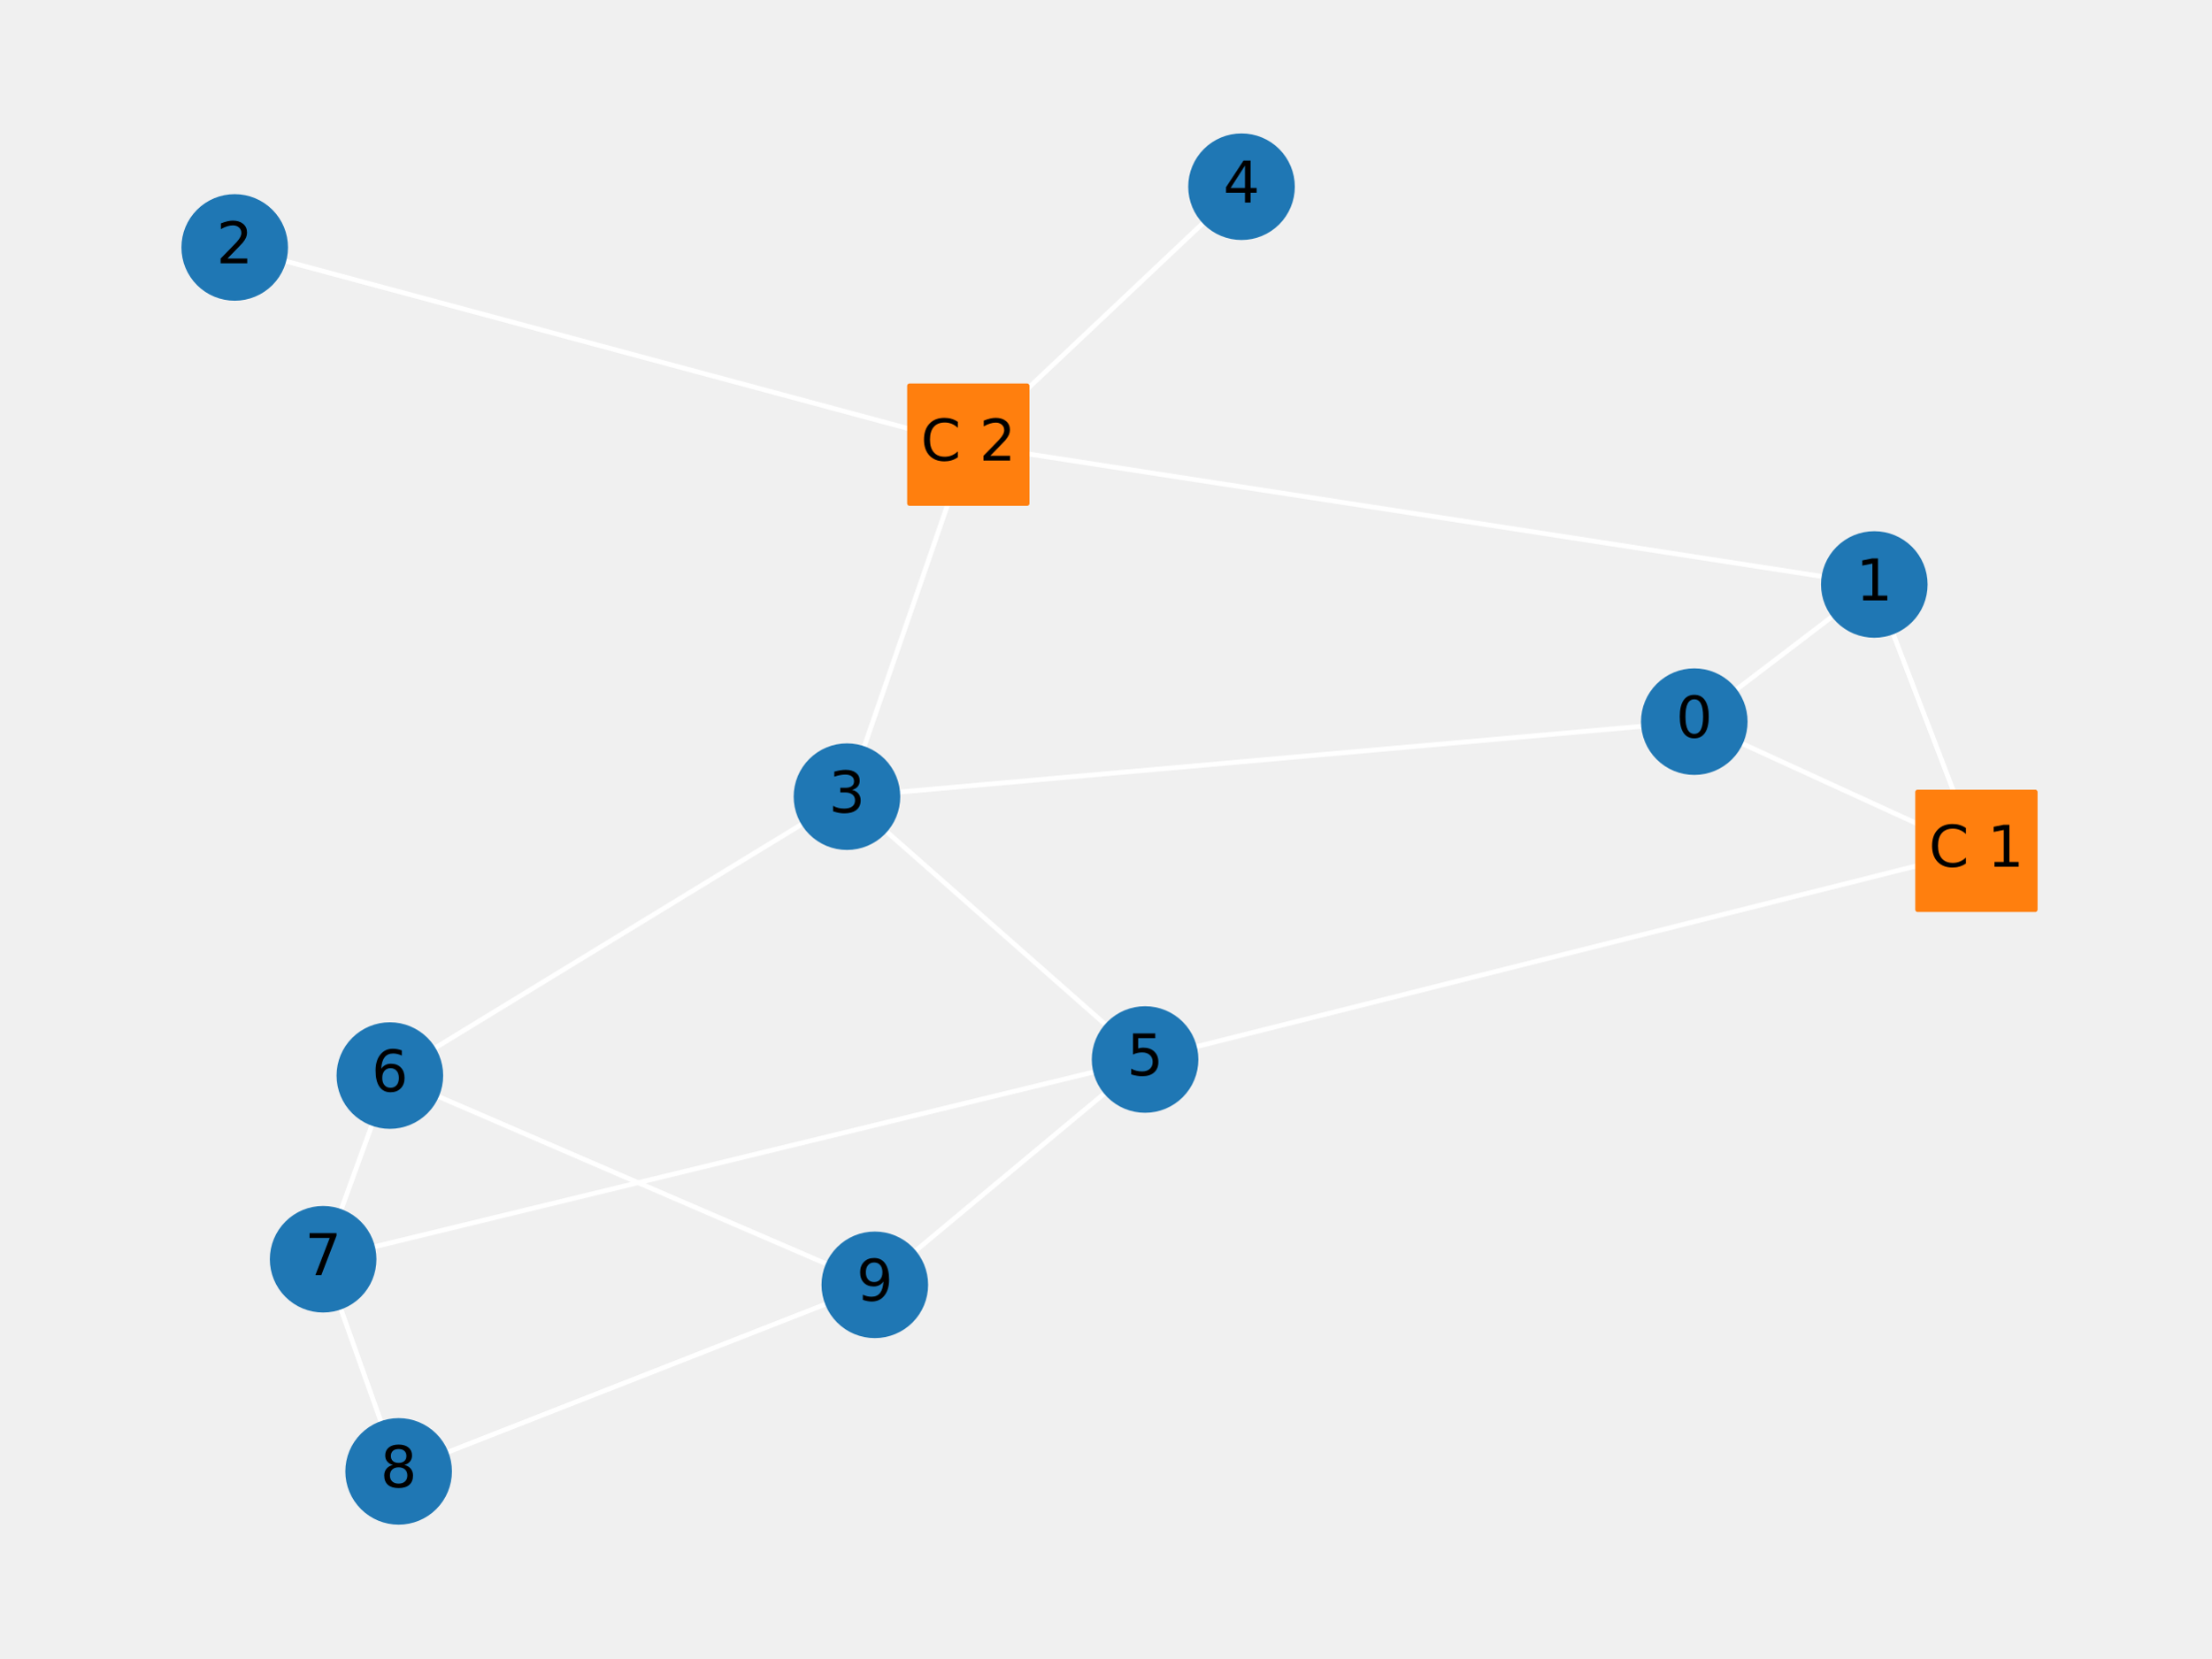
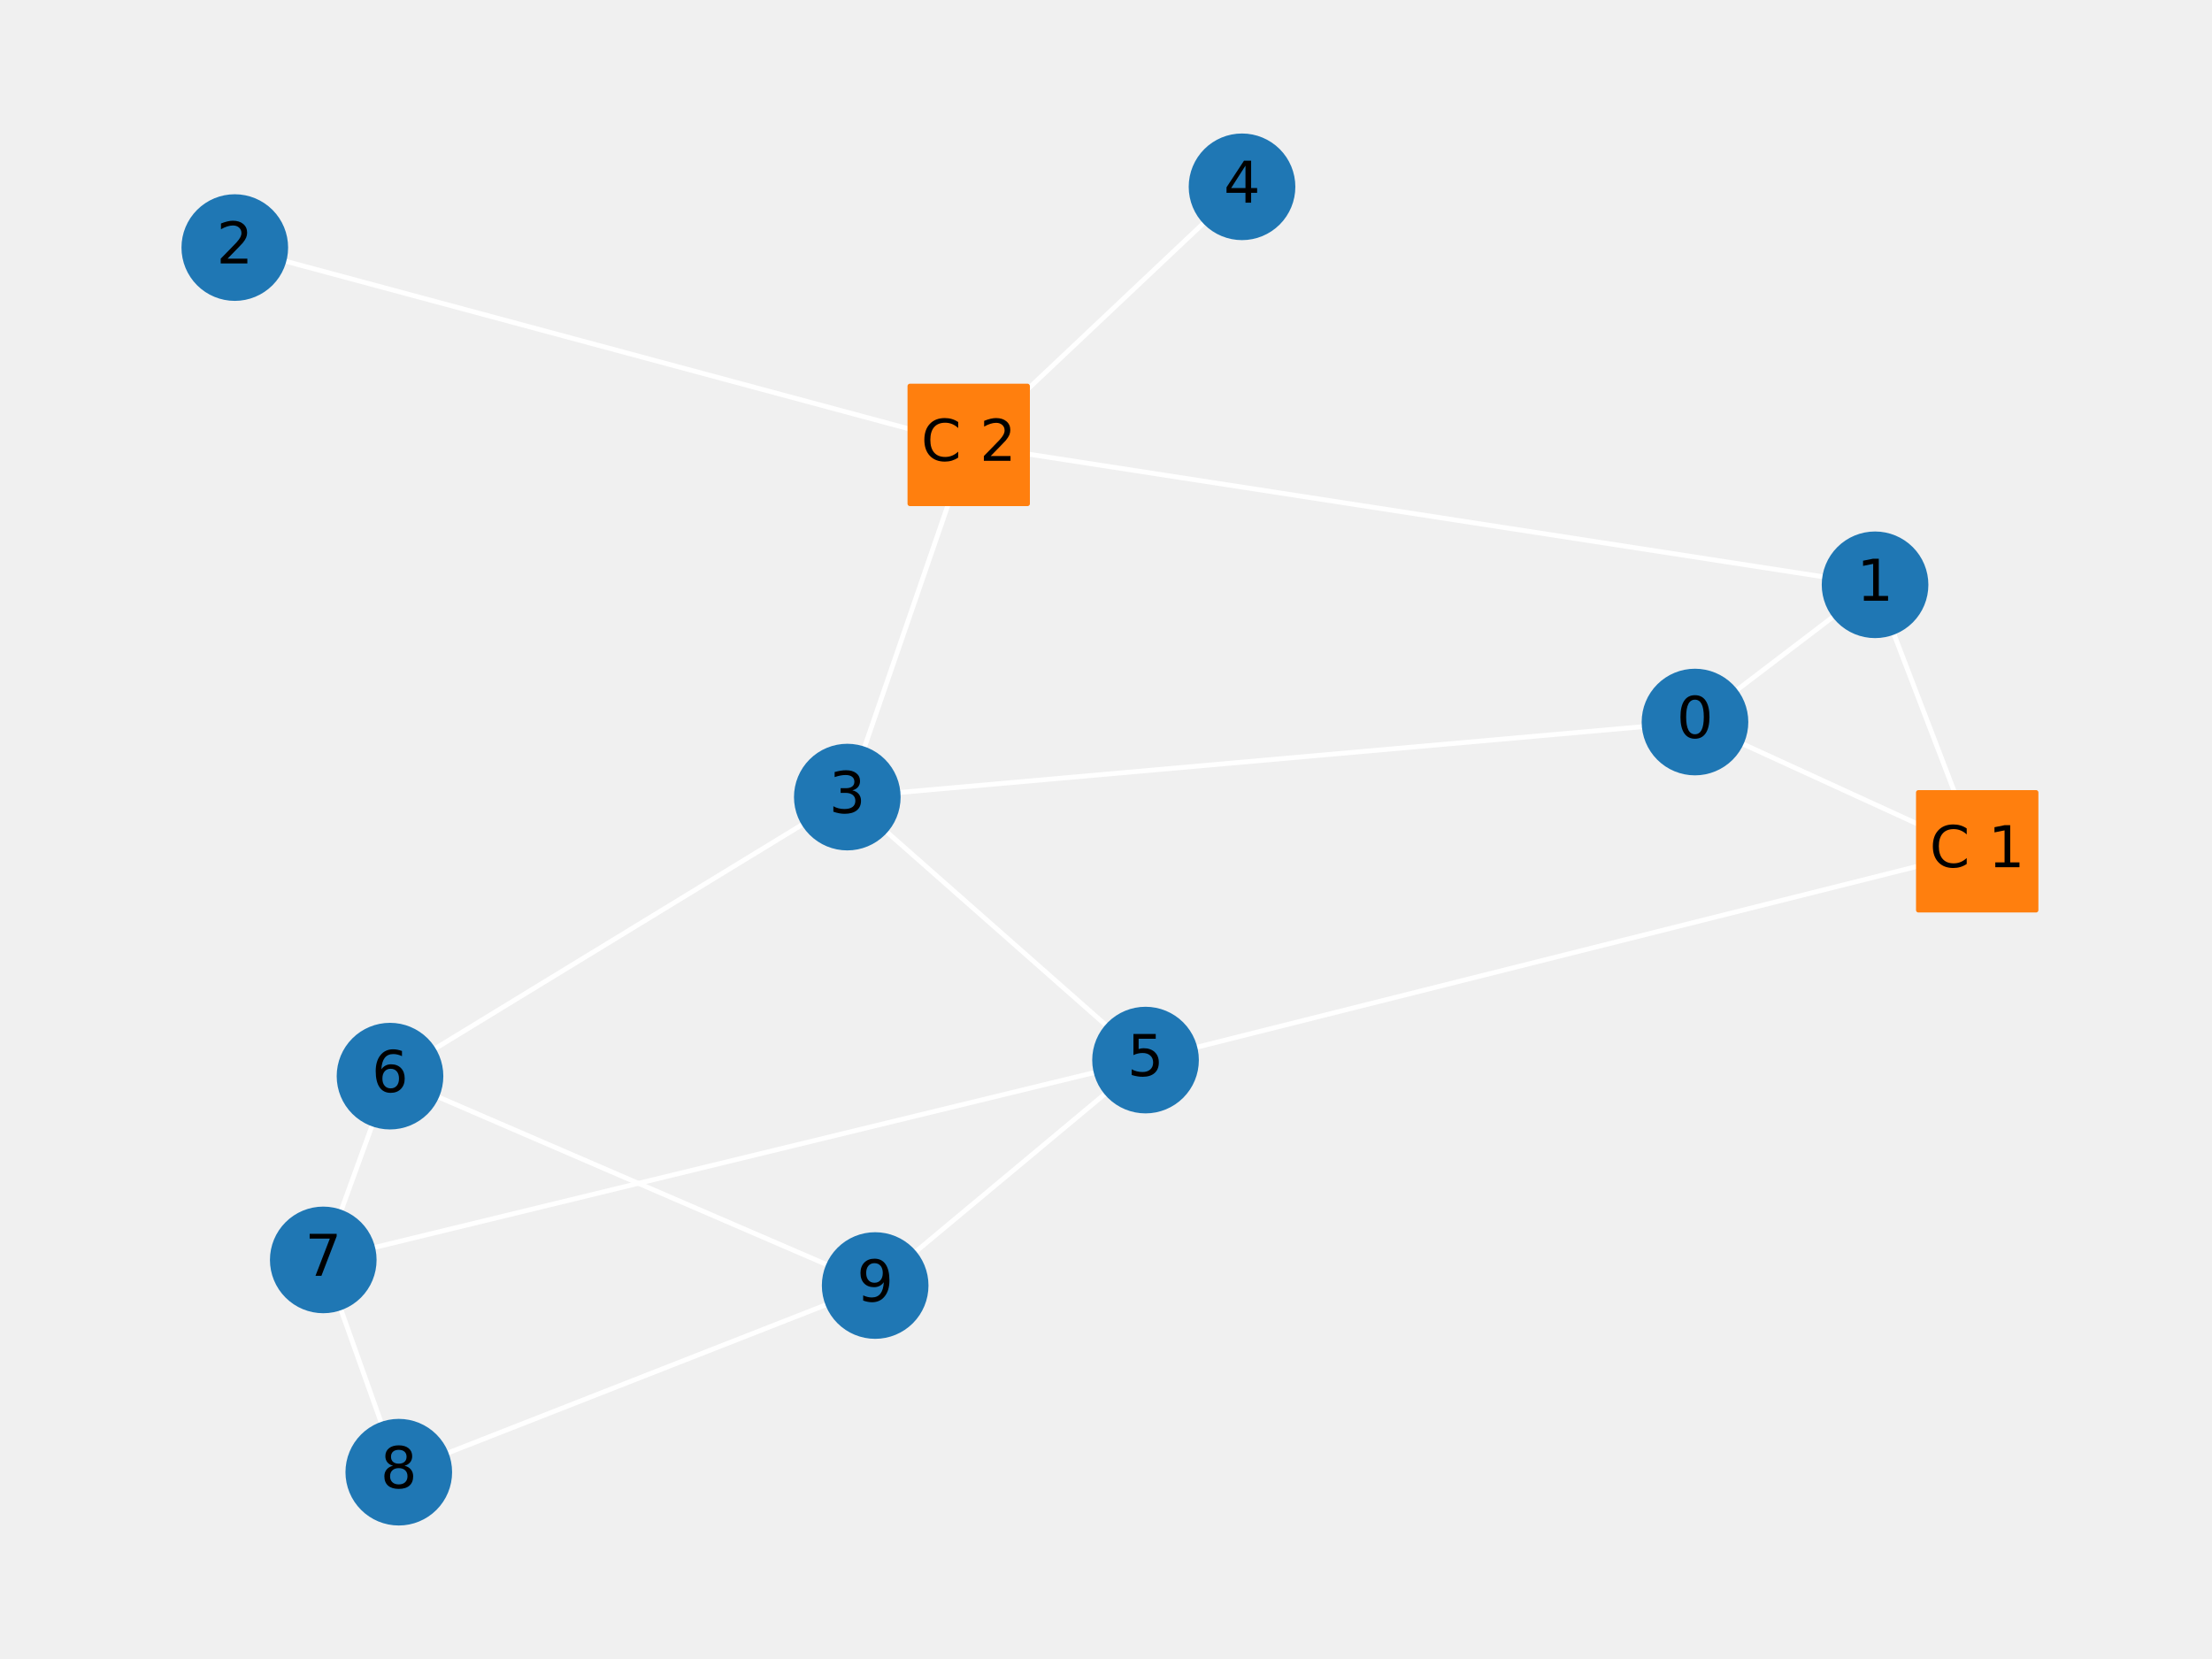
- <svg xmlns="http://www.w3.org/2000/svg" xmlns:xlink="http://www.w3.org/1999/xlink" width="460.8pt" height="345.6pt" viewBox="0 0 460.8 345.6" version="1.1">
+ <svg xmlns="http://www.w3.org/2000/svg" xmlns:xlink="http://www.w3.org/1999/xlink" width="614.4" height="460.8" version="1.1" viewBox="0 0 460.8 345.6">
  <defs>
-     <style type="text/css">*{stroke-linejoin: round; stroke-linecap: butt}</style>
+     <style type="text/css">*{stroke-linejoin:round;stroke-linecap:butt}</style>
  </defs>
  <g id="figure_1">
    <g id="patch_1">
-       <path d="M 0 345.6  L 460.8 345.6  L 460.8 0  L 0 0  L 0 345.6  z " style="fill: none" />
+       <path d="M 0 345.6 L 460.8 345.6 L 460.8 0 L 0 0 L 0 345.6 z" style="fill:none" />
    </g>
    <g id="axes_1">
      <g id="LineCollection_1">
-         <path d="M 353.095 150.414  L 390.609 121.824  " clip-path="url(#p2a9500efb5)" style="fill: none; stroke: #ffffff" />
-         <path d="M 353.095 150.414  L 176.508 166.048  " clip-path="url(#p2a9500efb5)" style="fill: none; stroke: #ffffff" />
-         <path d="M 353.095 150.414  L 411.888 177.341  " clip-path="url(#p2a9500efb5)" style="fill: none; stroke: #ffffff" />
-         <path d="M 390.609 121.824  L 411.888 177.341  " clip-path="url(#p2a9500efb5)" style="fill: none; stroke: #ffffff" />
-         <path d="M 390.609 121.824  L 201.799 92.683  " clip-path="url(#p2a9500efb5)" style="fill: none; stroke: #ffffff" />
-         <path d="M 48.912 51.573  L 201.799 92.683  " clip-path="url(#p2a9500efb5)" style="fill: none; stroke: #ffffff" />
-         <path d="M 176.508 166.048  L 238.636 220.834  " clip-path="url(#p2a9500efb5)" style="fill: none; stroke: #ffffff" />
-         <path d="M 176.508 166.048  L 81.246 224.18  " clip-path="url(#p2a9500efb5)" style="fill: none; stroke: #ffffff" />
-         <path d="M 176.508 166.048  L 201.799 92.683  " clip-path="url(#p2a9500efb5)" style="fill: none; stroke: #ffffff" />
-         <path d="M 258.737 38.916  L 201.799 92.683  " clip-path="url(#p2a9500efb5)" style="fill: none; stroke: #ffffff" />
-         <path d="M 238.636 220.834  L 67.341 262.464  " clip-path="url(#p2a9500efb5)" style="fill: none; stroke: #ffffff" />
-         <path d="M 238.636 220.834  L 182.314 267.799  " clip-path="url(#p2a9500efb5)" style="fill: none; stroke: #ffffff" />
-         <path d="M 238.636 220.834  L 411.888 177.341  " clip-path="url(#p2a9500efb5)" style="fill: none; stroke: #ffffff" />
-         <path d="M 81.246 224.18  L 67.341 262.464  " clip-path="url(#p2a9500efb5)" style="fill: none; stroke: #ffffff" />
-         <path d="M 81.246 224.18  L 182.314 267.799  " clip-path="url(#p2a9500efb5)" style="fill: none; stroke: #ffffff" />
-         <path d="M 67.341 262.464  L 83.074 306.684  " clip-path="url(#p2a9500efb5)" style="fill: none; stroke: #ffffff" />
-         <path d="M 83.074 306.684  L 182.314 267.799  " clip-path="url(#p2a9500efb5)" style="fill: none; stroke: #ffffff" />
+         <path d="M 353.095 150.414 L 390.609 121.824" clip-path="url(#p2a9500efb5)" style="fill:none;stroke:#fff" />
+         <path d="M 353.095 150.414 L 176.508 166.048" clip-path="url(#p2a9500efb5)" style="fill:none;stroke:#fff" />
+         <path d="M 353.095 150.414 L 411.888 177.341" clip-path="url(#p2a9500efb5)" style="fill:none;stroke:#fff" />
+         <path d="M 390.609 121.824 L 411.888 177.341" clip-path="url(#p2a9500efb5)" style="fill:none;stroke:#fff" />
+         <path d="M 390.609 121.824 L 201.799 92.683" clip-path="url(#p2a9500efb5)" style="fill:none;stroke:#fff" />
+         <path d="M 48.912 51.573 L 201.799 92.683" clip-path="url(#p2a9500efb5)" style="fill:none;stroke:#fff" />
+         <path d="M 176.508 166.048 L 238.636 220.834" clip-path="url(#p2a9500efb5)" style="fill:none;stroke:#fff" />
+         <path d="M 176.508 166.048 L 81.246 224.18" clip-path="url(#p2a9500efb5)" style="fill:none;stroke:#fff" />
+         <path d="M 176.508 166.048 L 201.799 92.683" clip-path="url(#p2a9500efb5)" style="fill:none;stroke:#fff" />
+         <path d="M 258.737 38.916 L 201.799 92.683" clip-path="url(#p2a9500efb5)" style="fill:none;stroke:#fff" />
+         <path d="M 238.636 220.834 L 67.341 262.464" clip-path="url(#p2a9500efb5)" style="fill:none;stroke:#fff" />
+         <path d="M 238.636 220.834 L 182.314 267.799" clip-path="url(#p2a9500efb5)" style="fill:none;stroke:#fff" />
+         <path d="M 238.636 220.834 L 411.888 177.341" clip-path="url(#p2a9500efb5)" style="fill:none;stroke:#fff" />
+         <path d="M 81.246 224.18 L 67.341 262.464" clip-path="url(#p2a9500efb5)" style="fill:none;stroke:#fff" />
+         <path d="M 81.246 224.18 L 182.314 267.799" clip-path="url(#p2a9500efb5)" style="fill:none;stroke:#fff" />
+         <path d="M 67.341 262.464 L 83.074 306.684" clip-path="url(#p2a9500efb5)" style="fill:none;stroke:#fff" />
+         <path d="M 83.074 306.684 L 182.314 267.799" clip-path="url(#p2a9500efb5)" style="fill:none;stroke:#fff" />
      </g>
      <g id="PathCollection_1">
        <defs>
-           <path id="m0387d85ce7" d="M 0 10.607  C 2.813 10.607 5.511 9.489 7.5 7.5  C 9.489 5.511 10.607 2.813 10.607 0  C 10.607 -2.813 9.489 -5.511 7.5 -7.5  C 5.511 -9.489 2.813 -10.607 0 -10.607  C -2.813 -10.607 -5.511 -9.489 -7.5 -7.5  C -9.489 -5.511 -10.607 -2.813 -10.607 0  C -10.607 2.813 -9.489 5.511 -7.5 7.5  C -5.511 9.489 -2.813 10.607 0 10.607  z " style="stroke: #1f77b4" />
+           <path id="m0387d85ce7" d="M 0 10.607 C 2.813 10.607 5.511 9.489 7.5 7.5 C 9.489 5.511 10.607 2.813 10.607 0 C 10.607 -2.813 9.489 -5.511 7.5 -7.5 C 5.511 -9.489 2.813 -10.607 0 -10.607 C -2.813 -10.607 -5.511 -9.489 -7.5 -7.5 C -9.489 -5.511 -10.607 -2.813 -10.607 0 C -10.607 2.813 -9.489 5.511 -7.5 7.5 C -5.511 9.489 -2.813 10.607 0 10.607 z" style="stroke:#1f77b4" />
        </defs>
        <g clip-path="url(#p2a9500efb5)">
-           <use xlink:href="#m0387d85ce7" x="353.095" y="150.414" style="fill: #1f77b4; stroke: #1f77b4" />
-           <use xlink:href="#m0387d85ce7" x="390.609" y="121.824" style="fill: #1f77b4; stroke: #1f77b4" />
-           <use xlink:href="#m0387d85ce7" x="48.912" y="51.573" style="fill: #1f77b4; stroke: #1f77b4" />
-           <use xlink:href="#m0387d85ce7" x="176.508" y="166.048" style="fill: #1f77b4; stroke: #1f77b4" />
-           <use xlink:href="#m0387d85ce7" x="258.737" y="38.916" style="fill: #1f77b4; stroke: #1f77b4" />
-           <use xlink:href="#m0387d85ce7" x="238.636" y="220.834" style="fill: #1f77b4; stroke: #1f77b4" />
-           <use xlink:href="#m0387d85ce7" x="81.246" y="224.18" style="fill: #1f77b4; stroke: #1f77b4" />
-           <use xlink:href="#m0387d85ce7" x="67.341" y="262.464" style="fill: #1f77b4; stroke: #1f77b4" />
-           <use xlink:href="#m0387d85ce7" x="83.074" y="306.684" style="fill: #1f77b4; stroke: #1f77b4" />
-           <use xlink:href="#m0387d85ce7" x="182.314" y="267.799" style="fill: #1f77b4; stroke: #1f77b4" />
+           <use x="353.095" y="150.414" xlink:href="#m0387d85ce7" style="fill:#1f77b4;stroke:#1f77b4" />
+           <use x="390.609" y="121.824" xlink:href="#m0387d85ce7" style="fill:#1f77b4;stroke:#1f77b4" />
+           <use x="48.912" y="51.573" xlink:href="#m0387d85ce7" style="fill:#1f77b4;stroke:#1f77b4" />
+           <use x="176.508" y="166.048" xlink:href="#m0387d85ce7" style="fill:#1f77b4;stroke:#1f77b4" />
+           <use x="258.737" y="38.916" xlink:href="#m0387d85ce7" style="fill:#1f77b4;stroke:#1f77b4" />
+           <use x="238.636" y="220.834" xlink:href="#m0387d85ce7" style="fill:#1f77b4;stroke:#1f77b4" />
+           <use x="81.246" y="224.18" xlink:href="#m0387d85ce7" style="fill:#1f77b4;stroke:#1f77b4" />
+           <use x="67.341" y="262.464" xlink:href="#m0387d85ce7" style="fill:#1f77b4;stroke:#1f77b4" />
+           <use x="83.074" y="306.684" xlink:href="#m0387d85ce7" style="fill:#1f77b4;stroke:#1f77b4" />
+           <use x="182.314" y="267.799" xlink:href="#m0387d85ce7" style="fill:#1f77b4;stroke:#1f77b4" />
        </g>
      </g>
      <g id="PathCollection_2">
        <defs>
-           <path id="me23009aef2" d="M -12.247 12.247  L 12.248 12.247  L 12.248 -12.248  L -12.247 -12.248  z " style="stroke: #ff7f0e" />
+           <path id="me23009aef2" d="M -12.247 12.247 L 12.248 12.247 L 12.248 -12.248 L -12.247 -12.248 z" style="stroke:#ff7f0e" />
        </defs>
        <g clip-path="url(#p2a9500efb5)">
-           <use xlink:href="#me23009aef2" x="411.888" y="177.341" style="fill: #ff7f0e; stroke: #ff7f0e" />
-           <use xlink:href="#me23009aef2" x="201.799" y="92.683" style="fill: #ff7f0e; stroke: #ff7f0e" />
+           <use x="411.888" y="177.341" xlink:href="#me23009aef2" style="fill:#ff7f0e;stroke:#ff7f0e" />
+           <use x="201.799" y="92.683" xlink:href="#me23009aef2" style="fill:#ff7f0e;stroke:#ff7f0e" />
        </g>
      </g>
      <g id="text_1">
        <g clip-path="url(#p2a9500efb5)">
          <g transform="translate(349.277 153.7252) scale(0.12 -0.12)">
            <defs>
-               <path id="DejaVuSans-30" d="M 2034 4250  Q 1547 4250 1301 3770  Q 1056 3291 1056 2328  Q 1056 1369 1301 889  Q 1547 409 2034 409  Q 2525 409 2770 889  Q 3016 1369 3016 2328  Q 3016 3291 2770 3770  Q 2525 4250 2034 4250  z M 2034 4750  Q 2819 4750 3233 4129  Q 3647 3509 3647 2328  Q 3647 1150 3233 529  Q 2819 -91 2034 -91  Q 1250 -91 836 529  Q 422 1150 422 2328  Q 422 3509 836 4129  Q 1250 4750 2034 4750  z " transform="scale(0.015625)" />
+               <path id="DejaVuSans-30" d="M 2034 4250 Q 1547 4250 1301 3770 Q 1056 3291 1056 2328 Q 1056 1369 1301 889 Q 1547 409 2034 409 Q 2525 409 2770 889 Q 3016 1369 3016 2328 Q 3016 3291 2770 3770 Q 2525 4250 2034 4250 z M 2034 4750 Q 2819 4750 3233 4129 Q 3647 3509 3647 2328 Q 3647 1150 3233 529 Q 2819 -91 2034 -91 Q 1250 -91 836 529 Q 422 1150 422 2328 Q 422 3509 836 4129 Q 1250 4750 2034 4750 z" transform="scale(0.015625)" />
            </defs>
            <use xlink:href="#DejaVuSans-30" />
          </g>
        </g>
      </g>
      <g id="text_2">
        <g clip-path="url(#p2a9500efb5)">
          <g transform="translate(386.7915 125.1354) scale(0.12 -0.12)">
            <defs>
-               <path id="DejaVuSans-31" d="M 794 531  L 1825 531  L 1825 4091  L 703 3866  L 703 4441  L 1819 4666  L 2450 4666  L 2450 531  L 3481 531  L 3481 0  L 794 0  L 794 531  z " transform="scale(0.015625)" />
+               <path id="DejaVuSans-31" d="M 794 531 L 1825 531 L 1825 4091 L 703 3866 L 703 4441 L 1819 4666 L 2450 4666 L 2450 531 L 3481 531 L 3481 0 L 794 0 L 794 531 z" transform="scale(0.015625)" />
            </defs>
            <use xlink:href="#DejaVuSans-31" />
          </g>
        </g>
      </g>
      <g id="text_3">
        <g clip-path="url(#p2a9500efb5)">
          <g transform="translate(45.0949 54.8843) scale(0.12 -0.12)">
            <defs>
-               <path id="DejaVuSans-32" d="M 1228 531  L 3431 531  L 3431 0  L 469 0  L 469 531  Q 828 903 1448 1529  Q 2069 2156 2228 2338  Q 2531 2678 2651 2914  Q 2772 3150 2772 3378  Q 2772 3750 2511 3984  Q 2250 4219 1831 4219  Q 1534 4219 1204 4116  Q 875 4013 500 3803  L 500 4441  Q 881 4594 1212 4672  Q 1544 4750 1819 4750  Q 2544 4750 2975 4387  Q 3406 4025 3406 3419  Q 3406 3131 3298 2873  Q 3191 2616 2906 2266  Q 2828 2175 2409 1742  Q 1991 1309 1228 531  z " transform="scale(0.015625)" />
+               <path id="DejaVuSans-32" d="M 1228 531 L 3431 531 L 3431 0 L 469 0 L 469 531 Q 828 903 1448 1529 Q 2069 2156 2228 2338 Q 2531 2678 2651 2914 Q 2772 3150 2772 3378 Q 2772 3750 2511 3984 Q 2250 4219 1831 4219 Q 1534 4219 1204 4116 Q 875 4013 500 3803 L 500 4441 Q 881 4594 1212 4672 Q 1544 4750 1819 4750 Q 2544 4750 2975 4387 Q 3406 4025 3406 3419 Q 3406 3131 3298 2873 Q 3191 2616 2906 2266 Q 2828 2175 2409 1742 Q 1991 1309 1228 531 z" transform="scale(0.015625)" />
            </defs>
            <use xlink:href="#DejaVuSans-32" />
          </g>
        </g>
      </g>
      <g id="text_4">
        <g clip-path="url(#p2a9500efb5)">
          <g transform="translate(172.6907 169.3596) scale(0.12 -0.12)">
            <defs>
-               <path id="DejaVuSans-33" d="M 2597 2516  Q 3050 2419 3304 2112  Q 3559 1806 3559 1356  Q 3559 666 3084 287  Q 2609 -91 1734 -91  Q 1441 -91 1130 -33  Q 819 25 488 141  L 488 750  Q 750 597 1062 519  Q 1375 441 1716 441  Q 2309 441 2620 675  Q 2931 909 2931 1356  Q 2931 1769 2642 2001  Q 2353 2234 1838 2234  L 1294 2234  L 1294 2753  L 1863 2753  Q 2328 2753 2575 2939  Q 2822 3125 2822 3475  Q 2822 3834 2567 4026  Q 2313 4219 1838 4219  Q 1578 4219 1281 4162  Q 984 4106 628 3988  L 628 4550  Q 988 4650 1302 4700  Q 1616 4750 1894 4750  Q 2613 4750 3031 4423  Q 3450 4097 3450 3541  Q 3450 3153 3228 2886  Q 3006 2619 2597 2516  z " transform="scale(0.015625)" />
+               <path id="DejaVuSans-33" d="M 2597 2516 Q 3050 2419 3304 2112 Q 3559 1806 3559 1356 Q 3559 666 3084 287 Q 2609 -91 1734 -91 Q 1441 -91 1130 -33 Q 819 25 488 141 L 488 750 Q 750 597 1062 519 Q 1375 441 1716 441 Q 2309 441 2620 675 Q 2931 909 2931 1356 Q 2931 1769 2642 2001 Q 2353 2234 1838 2234 L 1294 2234 L 1294 2753 L 1863 2753 Q 2328 2753 2575 2939 Q 2822 3125 2822 3475 Q 2822 3834 2567 4026 Q 2313 4219 1838 4219 Q 1578 4219 1281 4162 Q 984 4106 628 3988 L 628 4550 Q 988 4650 1302 4700 Q 1616 4750 1894 4750 Q 2613 4750 3031 4423 Q 3450 4097 3450 3541 Q 3450 3153 3228 2886 Q 3006 2619 2597 2516 z" transform="scale(0.015625)" />
            </defs>
            <use xlink:href="#DejaVuSans-33" />
          </g>
        </g>
      </g>
      <g id="text_5">
        <g clip-path="url(#p2a9500efb5)">
          <g transform="translate(254.9194 42.22695) scale(0.12 -0.12)">
            <defs>
-               <path id="DejaVuSans-34" d="M 2419 4116  L 825 1625  L 2419 1625  L 2419 4116  z M 2253 4666  L 3047 4666  L 3047 1625  L 3713 1625  L 3713 1100  L 3047 1100  L 3047 0  L 2419 0  L 2419 1100  L 313 1100  L 313 1709  L 2253 4666  z " transform="scale(0.015625)" />
+               <path id="DejaVuSans-34" d="M 2419 4116 L 825 1625 L 2419 1625 L 2419 4116 z M 2253 4666 L 3047 4666 L 3047 1625 L 3713 1625 L 3713 1100 L 3047 1100 L 3047 0 L 2419 0 L 2419 1100 L 313 1100 L 313 1709 L 2253 4666 z" transform="scale(0.015625)" />
            </defs>
            <use xlink:href="#DejaVuSans-34" />
          </g>
        </g>
      </g>
      <g id="text_6">
        <g clip-path="url(#p2a9500efb5)">
          <g transform="translate(234.8183 224.1448) scale(0.12 -0.12)">
            <defs>
-               <path id="DejaVuSans-35" d="M 691 4666  L 3169 4666  L 3169 4134  L 1269 4134  L 1269 2991  Q 1406 3038 1543 3061  Q 1681 3084 1819 3084  Q 2600 3084 3056 2656  Q 3513 2228 3513 1497  Q 3513 744 3044 326  Q 2575 -91 1722 -91  Q 1428 -91 1123 -41  Q 819 9 494 109  L 494 744  Q 775 591 1075 516  Q 1375 441 1709 441  Q 2250 441 2565 725  Q 2881 1009 2881 1497  Q 2881 1984 2565 2268  Q 2250 2553 1709 2553  Q 1456 2553 1204 2497  Q 953 2441 691 2322  L 691 4666  z " transform="scale(0.015625)" />
+               <path id="DejaVuSans-35" d="M 691 4666 L 3169 4666 L 3169 4134 L 1269 4134 L 1269 2991 Q 1406 3038 1543 3061 Q 1681 3084 1819 3084 Q 2600 3084 3056 2656 Q 3513 2228 3513 1497 Q 3513 744 3044 326 Q 2575 -91 1722 -91 Q 1428 -91 1123 -41 Q 819 9 494 109 L 494 744 Q 775 591 1075 516 Q 1375 441 1709 441 Q 2250 441 2565 725 Q 2881 1009 2881 1497 Q 2881 1984 2565 2268 Q 2250 2553 1709 2553 Q 1456 2553 1204 2497 Q 953 2441 691 2322 L 691 4666 z" transform="scale(0.015625)" />
            </defs>
            <use xlink:href="#DejaVuSans-35" />
          </g>
        </g>
      </g>
      <g id="text_7">
        <g clip-path="url(#p2a9500efb5)">
          <g transform="translate(77.42813 227.4917) scale(0.12 -0.12)">
            <defs>
-               <path id="DejaVuSans-36" d="M 2113 2584  Q 1688 2584 1439 2293  Q 1191 2003 1191 1497  Q 1191 994 1439 701  Q 1688 409 2113 409  Q 2538 409 2786 701  Q 3034 994 3034 1497  Q 3034 2003 2786 2293  Q 2538 2584 2113 2584  z M 3366 4563  L 3366 3988  Q 3128 4100 2886 4159  Q 2644 4219 2406 4219  Q 1781 4219 1451 3797  Q 1122 3375 1075 2522  Q 1259 2794 1537 2939  Q 1816 3084 2150 3084  Q 2853 3084 3261 2657  Q 3669 2231 3669 1497  Q 3669 778 3244 343  Q 2819 -91 2113 -91  Q 1303 -91 875 529  Q 447 1150 447 2328  Q 447 3434 972 4092  Q 1497 4750 2381 4750  Q 2619 4750 2861 4703  Q 3103 4656 3366 4563  z " transform="scale(0.015625)" />
+               <path id="DejaVuSans-36" d="M 2113 2584 Q 1688 2584 1439 2293 Q 1191 2003 1191 1497 Q 1191 994 1439 701 Q 1688 409 2113 409 Q 2538 409 2786 701 Q 3034 994 3034 1497 Q 3034 2003 2786 2293 Q 2538 2584 2113 2584 z M 3366 4563 L 3366 3988 Q 3128 4100 2886 4159 Q 2644 4219 2406 4219 Q 1781 4219 1451 3797 Q 1122 3375 1075 2522 Q 1259 2794 1537 2939 Q 1816 3084 2150 3084 Q 2853 3084 3261 2657 Q 3669 2231 3669 1497 Q 3669 778 3244 343 Q 2819 -91 2113 -91 Q 1303 -91 875 529 Q 447 1150 447 2328 Q 447 3434 972 4092 Q 1497 4750 2381 4750 Q 2619 4750 2861 4703 Q 3103 4656 3366 4563 z" transform="scale(0.015625)" />
            </defs>
            <use xlink:href="#DejaVuSans-36" />
          </g>
        </g>
      </g>
      <g id="text_8">
        <g clip-path="url(#p2a9500efb5)">
          <g transform="translate(63.52326 265.7755) scale(0.12 -0.12)">
            <defs>
-               <path id="DejaVuSans-37" d="M 525 4666  L 3525 4666  L 3525 4397  L 1831 0  L 1172 0  L 2766 4134  L 525 4134  L 525 4666  z " transform="scale(0.015625)" />
+               <path id="DejaVuSans-37" d="M 525 4666 L 3525 4666 L 3525 4397 L 1831 0 L 1172 0 L 2766 4134 L 525 4134 L 525 4666 z" transform="scale(0.015625)" />
            </defs>
            <use xlink:href="#DejaVuSans-37" />
          </g>
        </g>
      </g>
      <g id="text_9">
        <g clip-path="url(#p2a9500efb5)">
          <g transform="translate(79.25615 309.9955) scale(0.12 -0.12)">
            <defs>
-               <path id="DejaVuSans-38" d="M 2034 2216  Q 1584 2216 1326 1975  Q 1069 1734 1069 1313  Q 1069 891 1326 650  Q 1584 409 2034 409  Q 2484 409 2743 651  Q 3003 894 3003 1313  Q 3003 1734 2745 1975  Q 2488 2216 2034 2216  z M 1403 2484  Q 997 2584 770 2862  Q 544 3141 544 3541  Q 544 4100 942 4425  Q 1341 4750 2034 4750  Q 2731 4750 3128 4425  Q 3525 4100 3525 3541  Q 3525 3141 3298 2862  Q 3072 2584 2669 2484  Q 3125 2378 3379 2068  Q 3634 1759 3634 1313  Q 3634 634 3220 271  Q 2806 -91 2034 -91  Q 1263 -91 848 271  Q 434 634 434 1313  Q 434 1759 690 2068  Q 947 2378 1403 2484  z M 1172 3481  Q 1172 3119 1398 2916  Q 1625 2713 2034 2713  Q 2441 2713 2670 2916  Q 2900 3119 2900 3481  Q 2900 3844 2670 4047  Q 2441 4250 2034 4250  Q 1625 4250 1398 4047  Q 1172 3844 1172 3481  z " transform="scale(0.015625)" />
+               <path id="DejaVuSans-38" d="M 2034 2216 Q 1584 2216 1326 1975 Q 1069 1734 1069 1313 Q 1069 891 1326 650 Q 1584 409 2034 409 Q 2484 409 2743 651 Q 3003 894 3003 1313 Q 3003 1734 2745 1975 Q 2488 2216 2034 2216 z M 1403 2484 Q 997 2584 770 2862 Q 544 3141 544 3541 Q 544 4100 942 4425 Q 1341 4750 2034 4750 Q 2731 4750 3128 4425 Q 3525 4100 3525 3541 Q 3525 3141 3298 2862 Q 3072 2584 2669 2484 Q 3125 2378 3379 2068 Q 3634 1759 3634 1313 Q 3634 634 3220 271 Q 2806 -91 2034 -91 Q 1263 -91 848 271 Q 434 634 434 1313 Q 434 1759 690 2068 Q 947 2378 1403 2484 z M 1172 3481 Q 1172 3119 1398 2916 Q 1625 2713 2034 2713 Q 2441 2713 2670 2916 Q 2900 3119 2900 3481 Q 2900 3844 2670 4047 Q 2441 4250 2034 4250 Q 1625 4250 1398 4047 Q 1172 3844 1172 3481 z" transform="scale(0.015625)" />
            </defs>
            <use xlink:href="#DejaVuSans-38" />
          </g>
        </g>
      </g>
      <g id="text_10">
        <g clip-path="url(#p2a9500efb5)">
          <g transform="translate(178.4965 271.1107) scale(0.12 -0.12)">
            <defs>
-               <path id="DejaVuSans-39" d="M 703 97  L 703 672  Q 941 559 1184 500  Q 1428 441 1663 441  Q 2288 441 2617 861  Q 2947 1281 2994 2138  Q 2813 1869 2534 1725  Q 2256 1581 1919 1581  Q 1219 1581 811 2004  Q 403 2428 403 3163  Q 403 3881 828 4315  Q 1253 4750 1959 4750  Q 2769 4750 3195 4129  Q 3622 3509 3622 2328  Q 3622 1225 3098 567  Q 2575 -91 1691 -91  Q 1453 -91 1209 -44  Q 966 3 703 97  z M 1959 2075  Q 2384 2075 2632 2365  Q 2881 2656 2881 3163  Q 2881 3666 2632 3958  Q 2384 4250 1959 4250  Q 1534 4250 1286 3958  Q 1038 3666 1038 3163  Q 1038 2656 1286 2365  Q 1534 2075 1959 2075  z " transform="scale(0.015625)" />
+               <path id="DejaVuSans-39" d="M 703 97 L 703 672 Q 941 559 1184 500 Q 1428 441 1663 441 Q 2288 441 2617 861 Q 2947 1281 2994 2138 Q 2813 1869 2534 1725 Q 2256 1581 1919 1581 Q 1219 1581 811 2004 Q 403 2428 403 3163 Q 403 3881 828 4315 Q 1253 4750 1959 4750 Q 2769 4750 3195 4129 Q 3622 3509 3622 2328 Q 3622 1225 3098 567 Q 2575 -91 1691 -91 Q 1453 -91 1209 -44 Q 966 3 703 97 z M 1959 2075 Q 2384 2075 2632 2365 Q 2881 2656 2881 3163 Q 2881 3666 2632 3958 Q 2384 4250 1959 4250 Q 1534 4250 1286 3958 Q 1038 3666 1038 3163 Q 1038 2656 1286 2365 Q 1534 2075 1959 2075 z" transform="scale(0.015625)" />
            </defs>
            <use xlink:href="#DejaVuSans-39" />
          </g>
        </g>
      </g>
      <g id="text_11">
        <g clip-path="url(#p2a9500efb5)">
          <g transform="translate(401.9735 180.652) scale(0.12 -0.12)">
            <defs>
-               <path id="DejaVuSans-43" d="M 4122 4306  L 4122 3641  Q 3803 3938 3442 4084  Q 3081 4231 2675 4231  Q 1875 4231 1450 3742  Q 1025 3253 1025 2328  Q 1025 1406 1450 917  Q 1875 428 2675 428  Q 3081 428 3442 575  Q 3803 722 4122 1019  L 4122 359  Q 3791 134 3420 21  Q 3050 -91 2638 -91  Q 1578 -91 968 557  Q 359 1206 359 2328  Q 359 3453 968 4101  Q 1578 4750 2638 4750  Q 3056 4750 3426 4639  Q 3797 4528 4122 4306  z " transform="scale(0.015625)" />
+               <path id="DejaVuSans-43" d="M 4122 4306 L 4122 3641 Q 3803 3938 3442 4084 Q 3081 4231 2675 4231 Q 1875 4231 1450 3742 Q 1025 3253 1025 2328 Q 1025 1406 1450 917 Q 1875 428 2675 428 Q 3081 428 3442 575 Q 3803 722 4122 1019 L 4122 359 Q 3791 134 3420 21 Q 3050 -91 2638 -91 Q 1578 -91 968 557 Q 359 1206 359 2328 Q 359 3453 968 4101 Q 1578 4750 2638 4750 Q 3056 4750 3426 4639 Q 3797 4528 4122 4306 z" transform="scale(0.015625)" />
              <path id="DejaVuSans-20" transform="scale(0.015625)" />
            </defs>
            <use xlink:href="#DejaVuSans-43" />
-             <use xlink:href="#DejaVuSans-20" x="69.824" />
-             <use xlink:href="#DejaVuSans-31" x="101.611" />
+             <use x="69.824" xlink:href="#DejaVuSans-20" />
+             <use x="101.611" xlink:href="#DejaVuSans-31" />
          </g>
        </g>
      </g>
      <g id="text_12">
        <g clip-path="url(#p2a9500efb5)">
          <g transform="translate(191.885 95.99427) scale(0.12 -0.12)">
            <use xlink:href="#DejaVuSans-43" />
-             <use xlink:href="#DejaVuSans-20" x="69.824" />
-             <use xlink:href="#DejaVuSans-32" x="101.611" />
+             <use x="69.824" xlink:href="#DejaVuSans-20" />
+             <use x="101.611" xlink:href="#DejaVuSans-32" />
          </g>
        </g>
      </g>
    </g>
  </g>
  <defs>
    <clipPath id="p2a9500efb5">
-       <rect x="10.8" y="10.8" width="439.2" height="324" />
+       <rect width="439.2" height="324" x="10.8" y="10.8" />
    </clipPath>
  </defs>
</svg>
